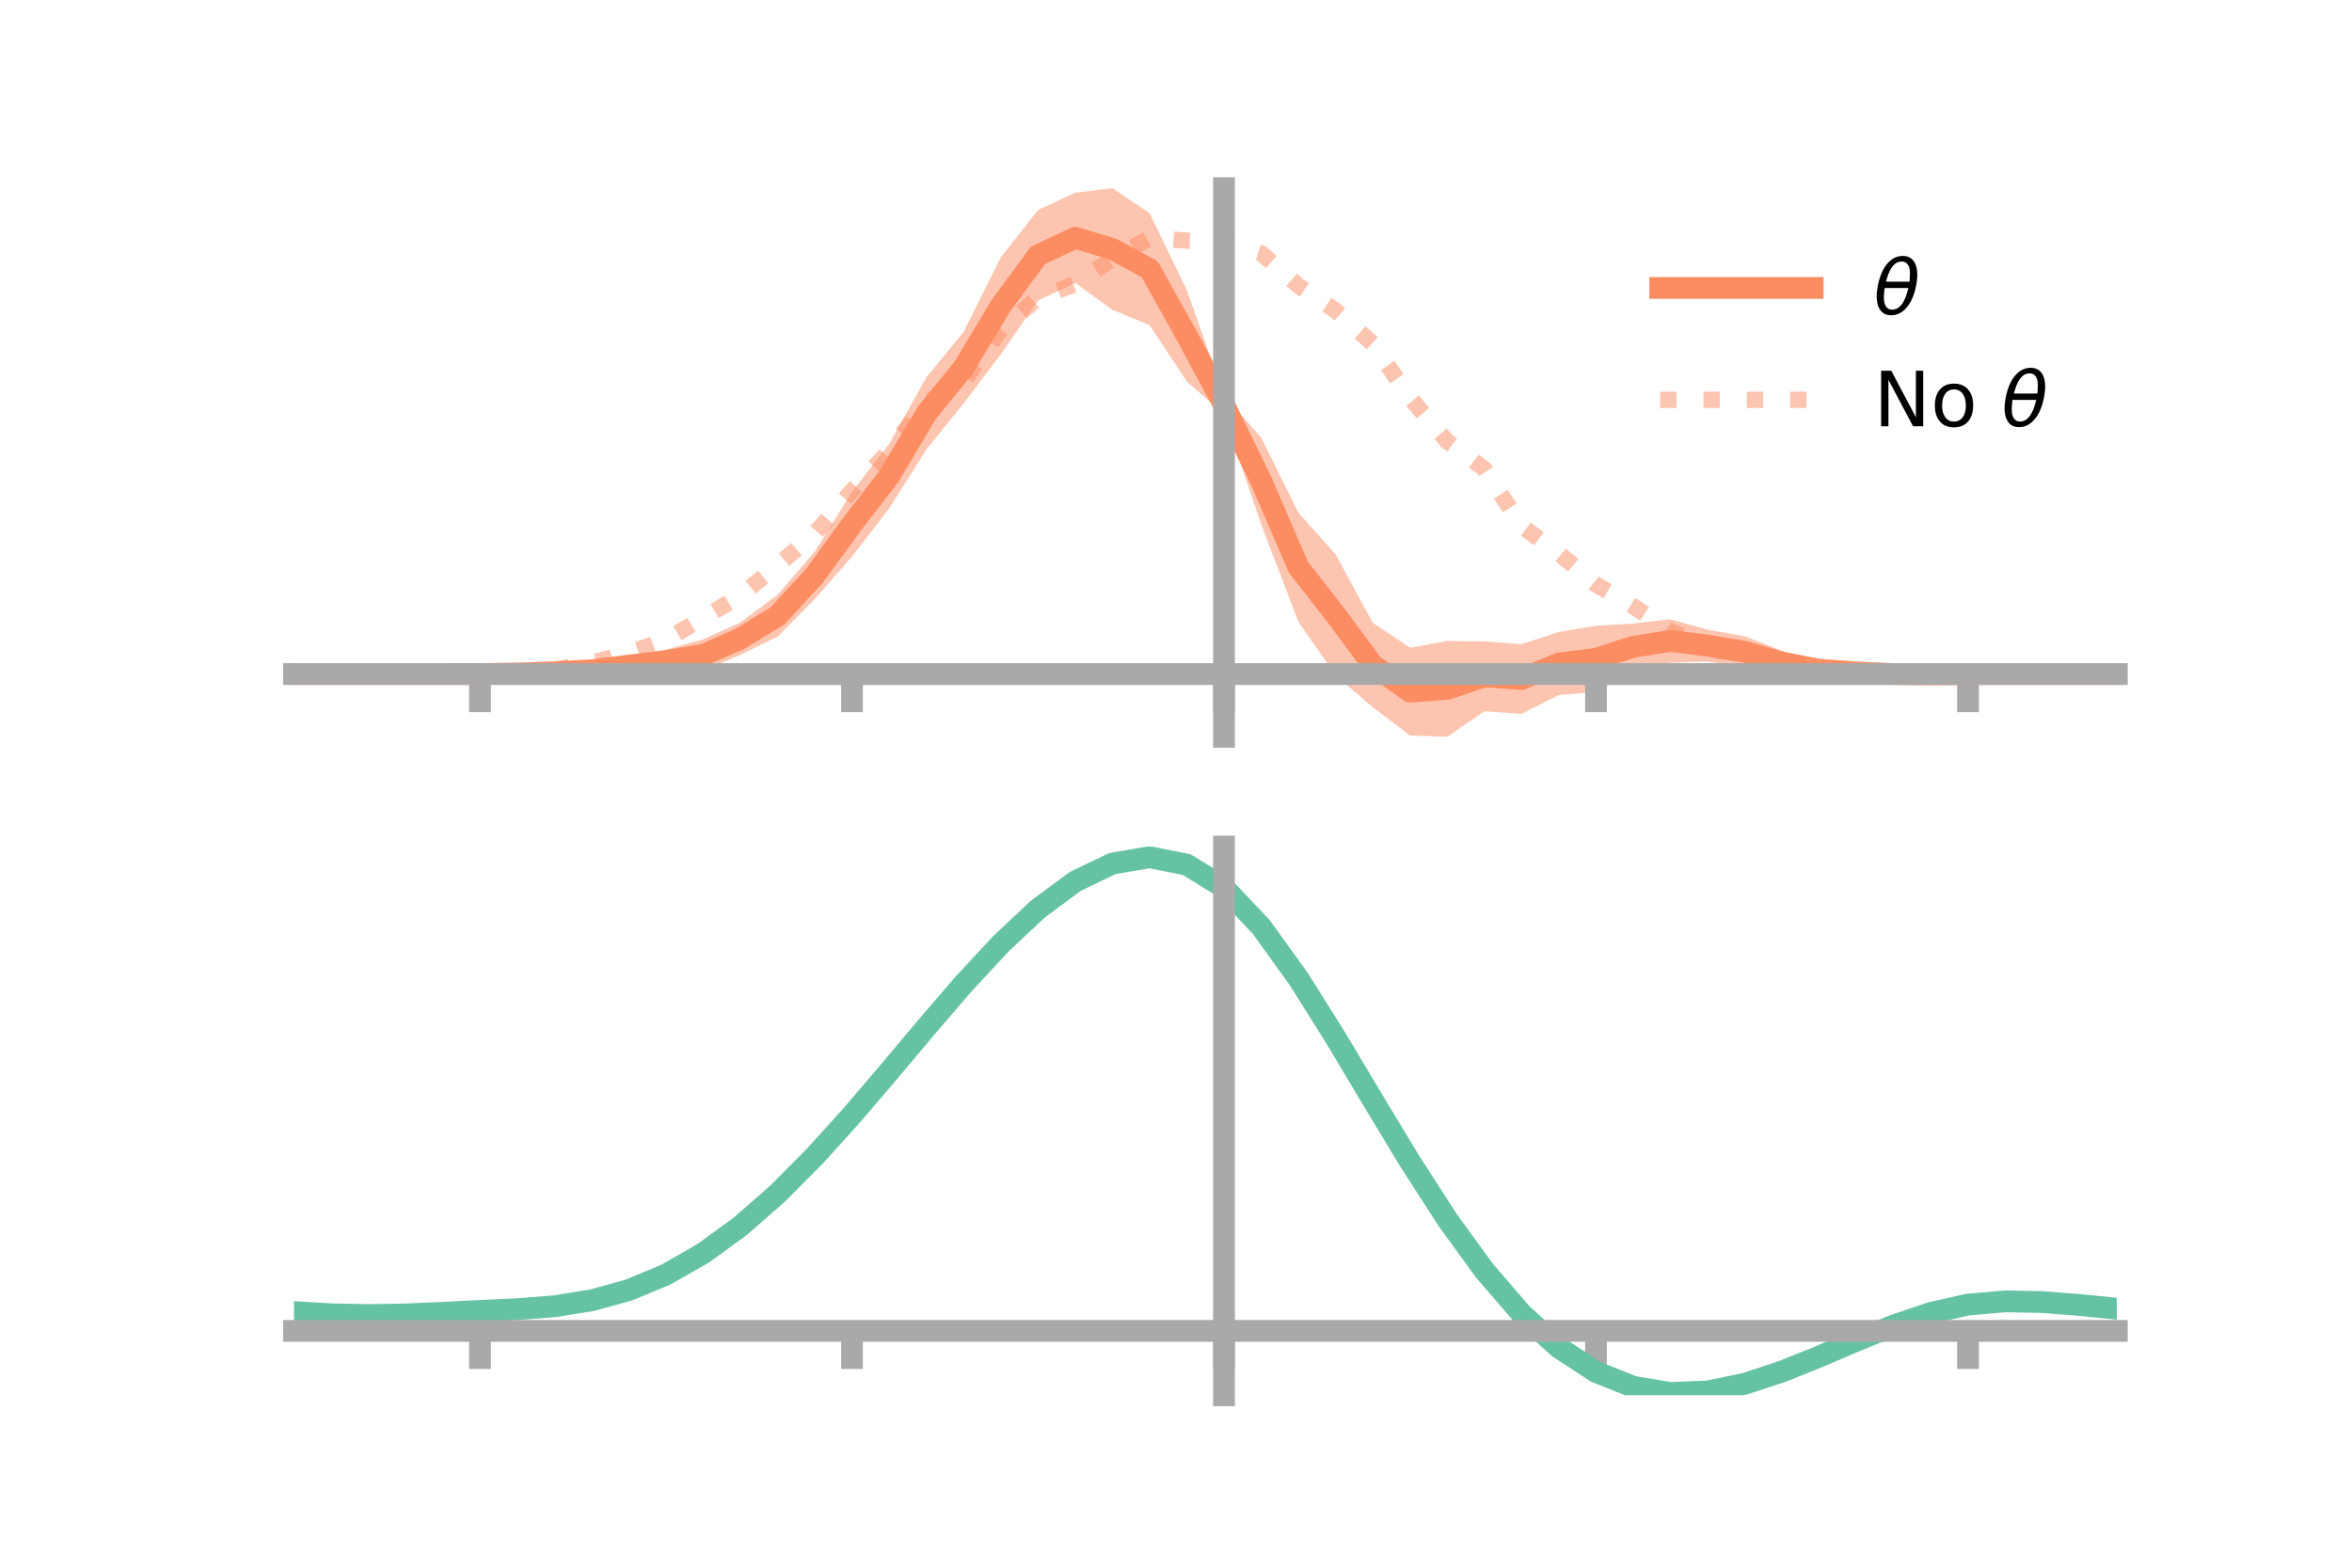
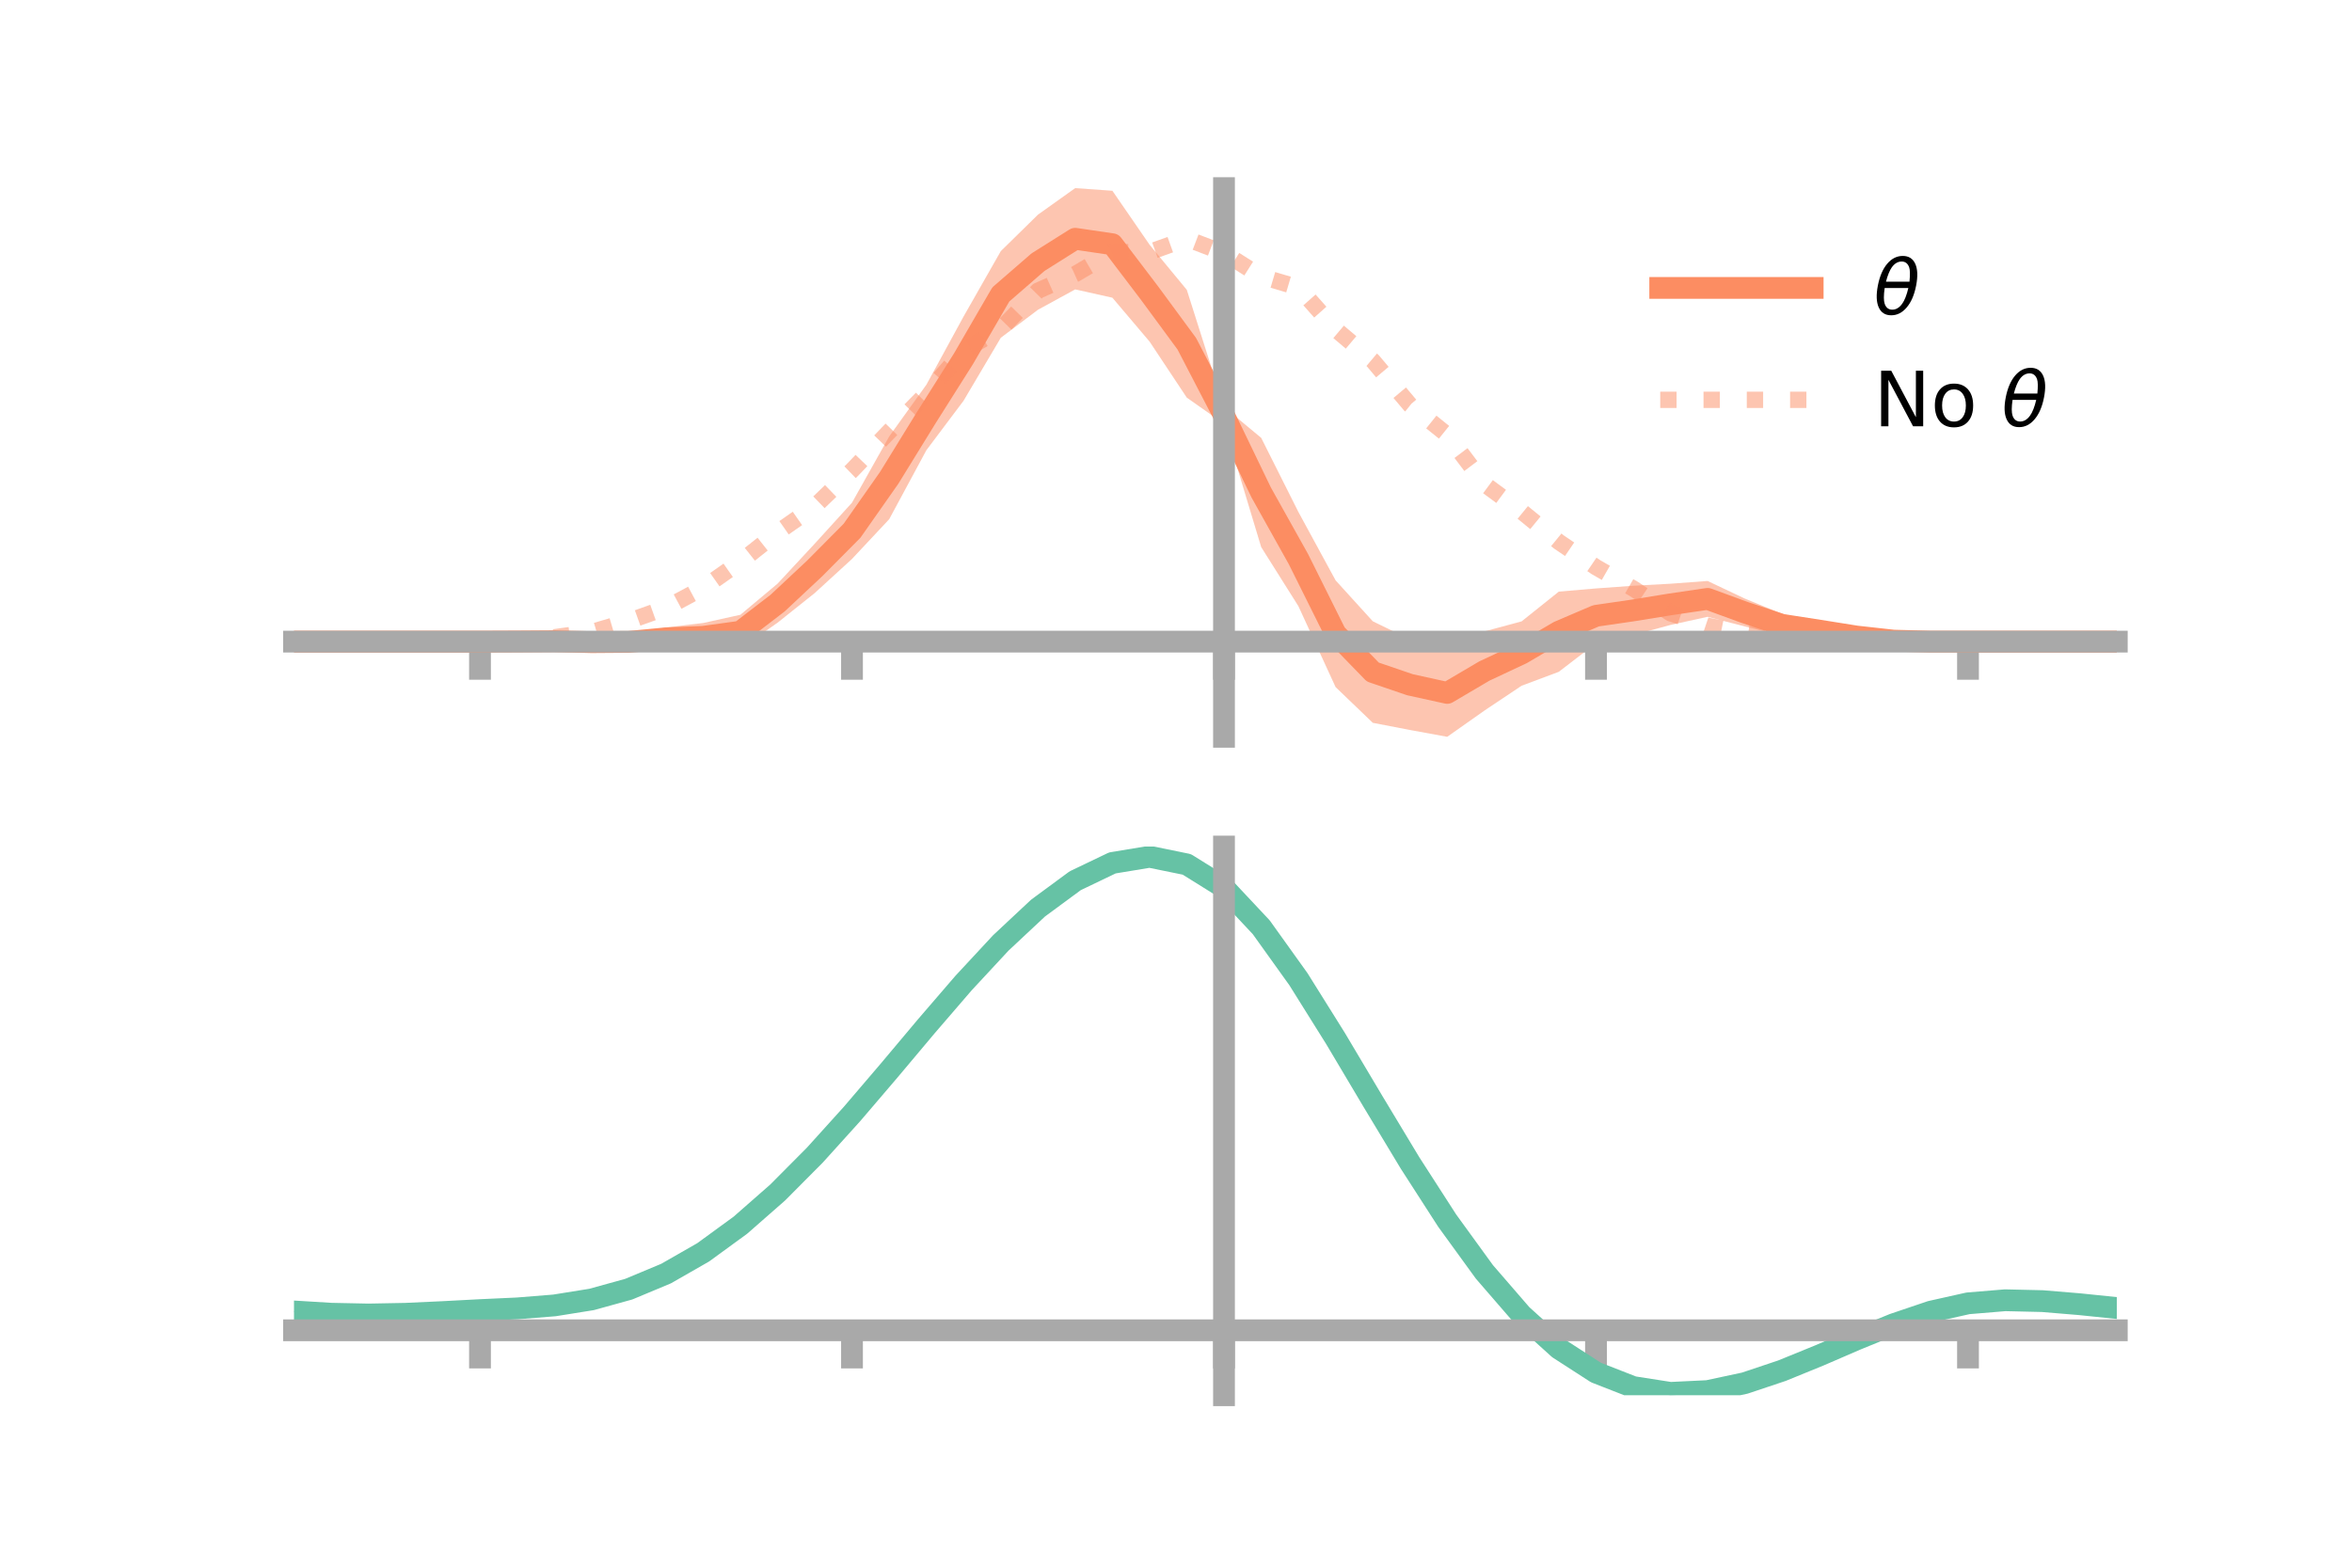
<svg xmlns="http://www.w3.org/2000/svg" xmlns:xlink="http://www.w3.org/1999/xlink" height="144pt" version="1.1" viewBox="0 0 216 144" width="216pt">
  <defs>
    <style type="text/css">*{stroke-linecap:butt;stroke-linejoin:round;}</style>
  </defs>
  <g id="figure_1">
    <g id="patch_1">
      <path d="M 0 144  L 216 144  L 216 0  L 0 0  z " style="fill:none;" />
    </g>
    <g id="axes_1">
      <g id="patch_2">
        <path d="M 27 67.68  L 194.4 67.68  L 194.4 17.28  L 27 17.28  z " style="fill:none;" />
      </g>
      <g id="PolyCollection_1">
-         <path clip-path="url(#p9582ff9cf7)" d="M 27 61.915  L 27 61.915  L 30.416 61.915  L 33.833 61.915  L 37.249 61.915  L 40.665 61.915  L 44.082 61.913  L 47.498 61.764  L 50.914 61.487  L 54.331 61.126  L 57.747 60.395  L 61.163 59.671  L 64.58 58.717  L 67.996 57.17  L 71.412 54.63  L 74.829 50.663  L 78.245 45.181  L 81.661 40.768  L 85.078 34.651  L 88.494 30.491  L 91.91 23.636  L 95.327 19.294  L 98.743 17.703  L 102.159 17.28  L 105.576 19.582  L 108.992 26.639  L 112.408 36.33  L 115.824 40.201  L 119.241 47.089  L 122.657 50.917  L 126.073 57.201  L 129.49 59.495  L 132.906 58.875  L 136.322 58.915  L 139.739 59.167  L 143.155 58.051  L 146.571 57.475  L 149.988 57.279  L 153.404 56.877  L 156.82 57.84  L 160.237 58.44  L 163.653 59.781  L 167.069 60.767  L 170.486 61.307  L 173.902 61.652  L 177.318 61.844  L 180.735 61.914  L 184.151 61.915  L 187.567 61.915  L 190.984 61.915  L 194.4 61.915  L 194.4 61.915  L 194.4 61.915  L 190.984 61.915  L 187.567 61.915  L 184.151 61.915  L 180.735 61.916  L 177.318 62.047  L 173.902 62.183  L 170.486 62.224  L 167.069 62.277  L 163.653 61.938  L 160.237 61.32  L 156.82 60.767  L 153.404 60.877  L 149.988 61.547  L 146.571 63.56  L 143.155 63.844  L 139.739 65.572  L 136.322 65.336  L 132.906 67.68  L 129.49 67.564  L 126.073 64.972  L 122.657 62.033  L 119.241 57.116  L 115.824 48.173  L 112.408 38.043  L 108.992 35.043  L 105.576 29.864  L 102.159 28.46  L 98.743 25.984  L 95.327 27.609  L 91.91 32.543  L 88.494 37.057  L 85.078 41.286  L 81.661 46.699  L 78.245 51.124  L 74.829 55.027  L 71.412 58.486  L 67.996 60.152  L 64.58 61.62  L 61.163 61.763  L 57.747 61.885  L 54.331 62.009  L 50.914 62.027  L 47.498 61.967  L 44.082 61.915  L 40.665 61.915  L 37.249 61.915  L 33.833 61.915  L 30.416 61.915  L 27 61.915  z " style="fill:#fc8d62;fill-opacity:0.5;" />
+         <path clip-path="url(#p12c53155ed)" d="M 27 58.936  L 27 58.936  L 30.416 58.936  L 33.833 58.936  L 37.249 58.936  L 40.665 58.936  L 44.082 58.935  L 47.498 58.827  L 50.914 58.642  L 54.331 58.492  L 57.747 58.329  L 61.163 57.638  L 64.58 57.226  L 67.996 56.471  L 71.412 53.607  L 74.829 49.931  L 78.245 46.173  L 81.661 40.089  L 85.078 35.335  L 88.494 29.069  L 91.91 23.069  L 95.327 19.714  L 98.743 17.28  L 102.159 17.523  L 105.576 22.484  L 108.992 26.622  L 112.408 37.381  L 115.824 40.22  L 119.241 47.028  L 122.657 53.309  L 126.073 57.068  L 129.49 58.741  L 132.906 59.614  L 136.322 57.998  L 139.739 57.078  L 143.155 54.344  L 146.571 54.051  L 149.988 53.804  L 153.404 53.619  L 156.82 53.365  L 160.237 54.982  L 163.653 56.384  L 167.069 57.295  L 170.486 57.963  L 173.902 58.589  L 177.318 58.84  L 180.735 58.936  L 184.151 58.936  L 187.567 58.936  L 190.984 58.936  L 194.4 58.936  L 194.4 58.936  L 194.4 58.936  L 190.984 58.936  L 187.567 58.936  L 184.151 58.936  L 180.735 58.937  L 177.318 59.031  L 173.902 59.104  L 170.486 58.971  L 167.069 58.551  L 163.653 58.405  L 160.237 57.541  L 156.82 56.656  L 153.404 57.407  L 149.988 58.333  L 146.571 59.081  L 143.155 61.708  L 139.739 62.988  L 136.322 65.273  L 132.906 67.68  L 129.49 67.053  L 126.073 66.394  L 122.657 63.112  L 119.241 55.679  L 115.824 50.253  L 112.408 38.928  L 108.992 36.525  L 105.576 31.379  L 102.159 27.347  L 98.743 26.582  L 95.327 28.451  L 91.91 31.025  L 88.494 36.804  L 85.078 41.351  L 81.661 47.69  L 78.245 51.341  L 74.829 54.468  L 71.412 57.196  L 67.996 59.58  L 64.58 59.766  L 61.163 59.623  L 57.747 59.592  L 54.331 59.478  L 50.914 59.156  L 47.498 59.017  L 44.082 58.937  L 40.665 58.936  L 37.249 58.936  L 33.833 58.936  L 30.416 58.936  L 27 58.936  z " style="fill:#fc8d62;fill-opacity:0.5;" />
      </g>
      <g id="matplotlib.axis_1">
        <g id="xtick_1">
          <g id="line2d_1">
            <defs>
-               <path d="M 0 0  L 0 3.5  " id="me50087d1b9" style="stroke:#a9a9a9;stroke-width:2;" />
+               <path d="M 0 0  L 0 3.5  " id="m25e903debc" style="stroke:#a9a9a9;stroke-width:2;" />
            </defs>
            <g>
-               <use style="fill:#a9a9a9;stroke:#a9a9a9;stroke-width:2;" x="44.082" xlink:href="#me50087d1b9" y="61.915" />
+               <use style="fill:#a9a9a9;stroke:#a9a9a9;stroke-width:2;" x="44.082" xlink:href="#m25e903debc" y="58.936" />
            </g>
          </g>
        </g>
        <g id="xtick_2">
          <g id="line2d_2">
            <g>
-               <use style="fill:#a9a9a9;stroke:#a9a9a9;stroke-width:2;" x="78.245" xlink:href="#me50087d1b9" y="61.915" />
+               <use style="fill:#a9a9a9;stroke:#a9a9a9;stroke-width:2;" x="78.245" xlink:href="#m25e903debc" y="58.936" />
            </g>
          </g>
        </g>
        <g id="xtick_3">
          <g id="line2d_3">
            <g>
-               <use style="fill:#a9a9a9;stroke:#a9a9a9;stroke-width:2;" x="112.408" xlink:href="#me50087d1b9" y="61.915" />
+               <use style="fill:#a9a9a9;stroke:#a9a9a9;stroke-width:2;" x="112.408" xlink:href="#m25e903debc" y="58.936" />
            </g>
          </g>
        </g>
        <g id="xtick_4">
          <g id="line2d_4">
            <g>
-               <use style="fill:#a9a9a9;stroke:#a9a9a9;stroke-width:2;" x="146.571" xlink:href="#me50087d1b9" y="61.915" />
+               <use style="fill:#a9a9a9;stroke:#a9a9a9;stroke-width:2;" x="146.571" xlink:href="#m25e903debc" y="58.936" />
            </g>
          </g>
        </g>
        <g id="xtick_5">
          <g id="line2d_5">
            <g>
-               <use style="fill:#a9a9a9;stroke:#a9a9a9;stroke-width:2;" x="180.735" xlink:href="#me50087d1b9" y="61.915" />
+               <use style="fill:#a9a9a9;stroke:#a9a9a9;stroke-width:2;" x="180.735" xlink:href="#m25e903debc" y="58.936" />
            </g>
          </g>
        </g>
      </g>
      <g id="matplotlib.axis_2" />
      <g id="line2d_6">
-         <path clip-path="url(#p9582ff9cf7)" d="M 27 61.915  L 30.416 61.915  L 33.833 61.915  L 37.249 61.915  L 40.665 61.915  L 44.082 61.914  L 47.498 61.865  L 50.914 61.757  L 54.331 61.567  L 57.747 61.14  L 61.163 60.717  L 64.58 60.169  L 67.996 58.661  L 71.412 56.558  L 74.829 52.845  L 78.245 48.153  L 81.661 43.733  L 85.078 37.969  L 88.494 33.774  L 91.91 28.09  L 95.327 23.452  L 98.743 21.844  L 102.159 22.87  L 105.576 24.723  L 108.992 30.841  L 112.408 37.186  L 115.824 44.187  L 119.241 52.103  L 122.657 56.475  L 126.073 61.086  L 129.49 63.529  L 132.906 63.278  L 136.322 62.126  L 139.739 62.369  L 143.155 60.947  L 146.571 60.518  L 149.988 59.413  L 153.404 58.877  L 156.82 59.303  L 160.237 59.88  L 163.653 60.859  L 167.069 61.522  L 170.486 61.766  L 173.902 61.917  L 177.318 61.945  L 180.735 61.915  L 184.151 61.915  L 187.567 61.915  L 190.984 61.915  L 194.4 61.915  " style="fill:none;stroke:#fc8d62;stroke-linecap:square;stroke-width:2;" />
+         <path clip-path="url(#p12c53155ed)" d="M 27 58.936  L 30.416 58.936  L 33.833 58.936  L 37.249 58.936  L 40.665 58.936  L 44.082 58.936  L 47.498 58.922  L 50.914 58.899  L 54.331 58.985  L 57.747 58.96  L 61.163 58.631  L 64.58 58.496  L 67.996 58.025  L 71.412 55.401  L 74.829 52.199  L 78.245 48.757  L 81.661 43.89  L 85.078 38.343  L 88.494 32.936  L 91.91 27.047  L 95.327 24.082  L 98.743 21.931  L 102.159 22.435  L 105.576 26.931  L 108.992 31.574  L 112.408 38.154  L 115.824 45.237  L 119.241 51.353  L 122.657 58.211  L 126.073 61.731  L 129.49 62.897  L 132.906 63.647  L 136.322 61.635  L 139.739 60.033  L 143.155 58.026  L 146.571 56.566  L 149.988 56.068  L 153.404 55.513  L 156.82 55.01  L 160.237 56.262  L 163.653 57.394  L 167.069 57.923  L 170.486 58.467  L 173.902 58.846  L 177.318 58.935  L 180.735 58.936  L 184.151 58.936  L 187.567 58.936  L 190.984 58.936  L 194.4 58.936  " style="fill:none;stroke:#fc8d62;stroke-linecap:square;stroke-width:2;" />
      </g>
      <g id="line2d_7">
-         <path clip-path="url(#p9582ff9cf7)" d="M 27 61.915  L 30.416 61.915  L 33.833 61.915  L 37.249 61.915  L 40.665 61.915  L 44.082 61.915  L 47.498 61.863  L 50.914 61.52  L 54.331 60.885  L 57.747 59.981  L 61.163 58.772  L 64.58 56.758  L 67.996 54.711  L 71.412 51.911  L 74.829 49.012  L 78.245 45.076  L 81.661 41.431  L 85.078 37.003  L 88.494 35.029  L 91.91 30.27  L 95.327 27.372  L 98.743 26.09  L 102.159 23.776  L 105.576 21.844  L 108.992 22.104  L 112.408 22.181  L 115.824 23.262  L 119.241 26.246  L 122.657 28.529  L 126.073 31.574  L 129.49 36.539  L 132.906 40.543  L 136.322 43.083  L 139.739 48.321  L 143.155 50.825  L 146.571 53.696  L 149.988 55.692  L 153.404 57.955  L 156.82 59.397  L 160.237 60.757  L 163.653 61.305  L 167.069 61.876  L 170.486 62.102  L 173.902 62.068  L 177.318 61.935  L 180.735 61.915  L 184.151 61.915  L 187.567 61.915  L 190.984 61.915  L 194.4 61.915  " style="fill:none;stroke:#fc8d62;stroke-dasharray:1.5,2.475;stroke-dashoffset:0;stroke-opacity:0.5;stroke-width:1.5;" />
+         <path clip-path="url(#p12c53155ed)" d="M 27 58.936  L 30.416 58.936  L 33.833 58.936  L 37.249 58.936  L 40.665 58.936  L 44.082 58.936  L 47.498 58.841  L 50.914 58.537  L 54.331 58.059  L 57.747 57.051  L 61.163 55.832  L 64.58 53.997  L 67.996 51.599  L 71.412 48.893  L 74.829 46.504  L 78.245 43.205  L 81.661 39.642  L 85.078 36.159  L 88.494 32.213  L 91.91 30.205  L 95.327 26.702  L 98.743 25.179  L 102.159 23.17  L 105.576 23.153  L 108.992 21.931  L 112.408 23.237  L 115.824 25.391  L 119.241 26.404  L 122.657 30.252  L 126.073 33.134  L 129.49 37.193  L 132.906 39.938  L 136.322 44.461  L 139.739 46.983  L 143.155 49.776  L 146.571 52.1  L 149.988 54.059  L 153.404 56.327  L 156.82 57.48  L 160.237 58.17  L 163.653 58.646  L 167.069 59.052  L 170.486 59.062  L 173.902 59.111  L 177.318 59.001  L 180.735 58.936  L 184.151 58.936  L 187.567 58.936  L 190.984 58.936  L 194.4 58.936  " style="fill:none;stroke:#fc8d62;stroke-dasharray:1.5,2.475;stroke-dashoffset:0;stroke-opacity:0.5;stroke-width:1.5;" />
      </g>
      <g id="patch_3">
        <path d="M 112.408 67.68  L 112.408 17.28  " style="fill:none;stroke:#a9a9a9;stroke-linecap:square;stroke-linejoin:miter;stroke-width:2;" />
      </g>
      <g id="patch_4">
        <path d="M 194.4 67.68  L 194.4 17.28  " style="fill:none;" />
      </g>
      <g id="patch_5">
-         <path d="M 27 61.915  L 194.4 61.915  " style="fill:none;stroke:#a9a9a9;stroke-linecap:square;stroke-linejoin:miter;stroke-width:2;" />
+         <path d="M 27 58.936  L 194.4 58.936  " style="fill:none;stroke:#a9a9a9;stroke-linecap:square;stroke-linejoin:miter;stroke-width:2;" />
      </g>
      <g id="patch_6">
        <path d="M 27 17.28  L 194.4 17.28  " style="fill:none;" />
      </g>
      <g id="legend_1">
        <g id="line2d_8">
          <path d="M 152.47 26.449  L 166.47 26.449  " style="fill:none;stroke:#fc8d62;stroke-linecap:square;stroke-width:2;" />
        </g>
        <g id="line2d_9" />
        <g id="text_1">
          <g transform="translate(172.07 28.89891)scale(0.07 -0.07)">
            <defs>
              <path d="M 45.516 34.672  L 14.453 34.672  Q 12.359 20.062 14.5 13.875  Q 17.188 6.25 24.469 6.25  Q 31.781 6.25 37.359 13.922  Q 42.234 20.656 45.516 34.672  z M 47.016 42.969  Q 48.344 56.844 46.625 61.719  Q 43.953 69.438 36.766 69.438  Q 29.297 69.438 23.828 61.812  Q 19.531 55.672 16.156 42.969  z M 38.188 76.766  Q 49.906 76.766 54.594 66.406  Q 59.281 56.109 55.719 37.844  Q 52.203 19.625 43.453 9.281  Q 34.766 -1.125 23.047 -1.125  Q 11.281 -1.125 6.641 9.281  Q 2 19.625 5.516 37.844  Q 9.078 56.109 17.719 66.406  Q 26.422 76.766 38.188 76.766  z " id="DejaVuSans-Oblique-952" />
            </defs>
            <use transform="translate(0 0.234375)" xlink:href="#DejaVuSans-Oblique-952" />
          </g>
        </g>
        <g id="line2d_10">
          <path d="M 152.47 36.724  L 166.47 36.724  " style="fill:none;stroke:#fc8d62;stroke-dasharray:1.5,2.475;stroke-dashoffset:0;stroke-opacity:0.5;stroke-width:1.5;" />
        </g>
        <g id="line2d_11" />
        <g id="text_2">
          <g transform="translate(172.07 39.17359)scale(0.07 -0.07)">
            <defs>
              <path d="M 9.812 72.906  L 23.094 72.906  L 55.422 11.922  L 55.422 72.906  L 64.984 72.906  L 64.984 0  L 51.703 0  L 19.391 60.984  L 19.391 0  L 9.812 0  z " id="DejaVuSans-78" />
              <path d="M 30.609 48.391  Q 23.391 48.391 19.188 42.75  Q 14.984 37.109 14.984 27.297  Q 14.984 17.484 19.156 11.844  Q 23.344 6.203 30.609 6.203  Q 37.797 6.203 41.984 11.859  Q 46.188 17.531 46.188 27.297  Q 46.188 37.016 41.984 42.703  Q 37.797 48.391 30.609 48.391  z M 30.609 56  Q 42.328 56 49.016 48.375  Q 55.719 40.766 55.719 27.297  Q 55.719 13.875 49.016 6.219  Q 42.328 -1.422 30.609 -1.422  Q 18.844 -1.422 12.172 6.219  Q 5.516 13.875 5.516 27.297  Q 5.516 40.766 12.172 48.375  Q 18.844 56 30.609 56  z " id="DejaVuSans-111" />
              <path id="DejaVuSans-32" />
            </defs>
            <use transform="translate(0 0.234375)" xlink:href="#DejaVuSans-78" />
            <use transform="translate(74.80469 0.234375)" xlink:href="#DejaVuSans-111" />
            <use transform="translate(135.9863 0.234375)" xlink:href="#DejaVuSans-32" />
            <use transform="translate(167.7734 0.234375)" xlink:href="#DejaVuSans-Oblique-952" />
          </g>
        </g>
      </g>
    </g>
    <g id="axes_2">
      <g id="patch_7">
        <path d="M 27 128.16  L 194.4 128.16  L 194.4 77.76  L 27 77.76  z " style="fill:none;" />
      </g>
      <g id="PolyCollection_2">
-         <path clip-path="url(#p8a40b45866)" d="M 27 120.56  L 27 120.477  L 30.416 120.693  L 33.833 120.767  L 37.249 120.702  L 40.665 120.542  L 44.082 120.361  L 47.498 120.201  L 50.914 119.925  L 54.331 119.374  L 57.747 118.42  L 61.163 116.973  L 64.58 114.98  L 67.996 112.434  L 71.412 109.366  L 74.829 105.844  L 78.245 101.968  L 81.661 97.87  L 85.078 93.702  L 88.494 89.641  L 91.91 85.874  L 95.327 82.602  L 98.743 80.025  L 102.159 78.346  L 105.576 77.76  L 108.992 78.453  L 112.408 80.593  L 115.824 84.258  L 119.241 89.069  L 122.657 94.586  L 126.073 100.399  L 129.49 106.15  L 132.906 111.54  L 136.322 116.334  L 139.739 120.364  L 143.155 123.528  L 146.571 125.789  L 149.988 127.167  L 153.404 127.736  L 156.82 127.605  L 160.237 126.913  L 163.653 125.81  L 167.069 124.458  L 170.486 123.02  L 173.902 121.654  L 177.318 120.513  L 180.735 119.747  L 184.151 119.455  L 187.567 119.525  L 190.984 119.804  L 194.4 120.157  L 194.4 120.266  L 194.4 120.266  L 190.984 119.938  L 187.567 119.677  L 184.151 119.617  L 180.735 119.914  L 177.318 120.69  L 173.902 121.859  L 170.486 123.272  L 167.069 124.763  L 163.653 126.162  L 160.237 127.302  L 156.82 128.017  L 153.404 128.16  L 149.988 127.603  L 146.571 126.251  L 143.155 124.05  L 139.739 120.984  L 136.322 117.09  L 132.906 112.46  L 129.49 107.25  L 126.073 101.683  L 122.657 96.048  L 119.241 90.695  L 115.824 86.023  L 112.408 82.464  L 108.992 80.392  L 105.576 79.724  L 102.159 80.291  L 98.743 81.909  L 95.327 84.384  L 91.91 87.521  L 88.494 91.123  L 85.078 95.001  L 81.661 98.973  L 78.245 102.874  L 74.829 106.56  L 71.412 109.91  L 67.996 112.831  L 64.58 115.263  L 61.163 117.177  L 57.747 118.58  L 54.331 119.512  L 50.914 120.051  L 47.498 120.316  L 44.082 120.463  L 40.665 120.628  L 37.249 120.77  L 33.833 120.823  L 30.416 120.754  L 27 120.56  z " style="fill:#66c2a5;fill-opacity:0.5;" />
+         <path clip-path="url(#p56da24a153)" d="M 27 120.503  L 27 120.425  L 30.416 120.643  L 33.833 120.714  L 37.249 120.642  L 40.665 120.475  L 44.082 120.286  L 47.498 120.123  L 50.914 119.844  L 54.331 119.289  L 57.747 118.332  L 61.163 116.882  L 64.58 114.888  L 67.996 112.342  L 71.412 109.276  L 74.829 105.758  L 78.245 101.887  L 81.661 97.795  L 85.078 93.634  L 88.494 89.581  L 91.91 85.824  L 95.327 82.562  L 98.743 79.997  L 102.159 78.331  L 105.576 77.76  L 108.992 78.471  L 112.408 80.633  L 115.824 84.328  L 119.241 89.168  L 122.657 94.711  L 126.073 100.543  L 129.49 106.303  L 132.906 111.691  L 136.322 116.473  L 139.739 120.481  L 143.155 123.616  L 146.571 125.844  L 149.988 127.189  L 153.404 127.726  L 156.82 127.568  L 160.237 126.85  L 163.653 125.725  L 167.069 124.357  L 170.486 122.907  L 173.902 121.535  L 177.318 120.394  L 180.735 119.635  L 184.151 119.355  L 187.567 119.44  L 190.984 119.733  L 194.4 120.097  L 194.4 120.202  L 194.4 120.202  L 190.984 119.863  L 187.567 119.589  L 184.151 119.515  L 180.735 119.8  L 177.318 120.57  L 173.902 121.741  L 170.486 123.159  L 167.069 124.663  L 163.653 126.081  L 160.237 127.244  L 156.82 127.988  L 153.404 128.16  L 149.988 127.632  L 146.571 126.306  L 143.155 124.124  L 139.739 121.071  L 136.322 117.184  L 132.906 112.552  L 129.49 107.333  L 126.073 101.75  L 122.657 96.092  L 119.241 90.71  L 115.824 86.008  L 112.408 82.419  L 108.992 80.325  L 105.576 79.639  L 102.159 80.194  L 98.743 81.802  L 95.327 84.271  L 91.91 87.405  L 88.494 91.006  L 85.078 94.884  L 81.661 98.859  L 78.245 102.764  L 74.829 106.456  L 71.412 109.811  L 67.996 112.738  L 64.58 115.175  L 61.163 117.093  L 57.747 118.499  L 54.331 119.433  L 50.914 119.974  L 47.498 120.242  L 44.082 120.394  L 40.665 120.567  L 37.249 120.714  L 33.833 120.77  L 30.416 120.701  L 27 120.503  z " style="fill:#66c2a5;fill-opacity:0.5;" />
      </g>
      <g id="matplotlib.axis_3">
        <g id="xtick_6">
          <g id="line2d_12">
            <g>
-               <use style="fill:#a9a9a9;stroke:#a9a9a9;stroke-width:2;" x="44.082" xlink:href="#me50087d1b9" y="122.249" />
+               <use style="fill:#a9a9a9;stroke:#a9a9a9;stroke-width:2;" x="44.082" xlink:href="#m25e903debc" y="122.193" />
            </g>
          </g>
        </g>
        <g id="xtick_7">
          <g id="line2d_13">
            <g>
-               <use style="fill:#a9a9a9;stroke:#a9a9a9;stroke-width:2;" x="78.245" xlink:href="#me50087d1b9" y="122.249" />
+               <use style="fill:#a9a9a9;stroke:#a9a9a9;stroke-width:2;" x="78.245" xlink:href="#m25e903debc" y="122.193" />
            </g>
          </g>
        </g>
        <g id="xtick_8">
          <g id="line2d_14">
            <g>
-               <use style="fill:#a9a9a9;stroke:#a9a9a9;stroke-width:2;" x="112.408" xlink:href="#me50087d1b9" y="122.249" />
+               <use style="fill:#a9a9a9;stroke:#a9a9a9;stroke-width:2;" x="112.408" xlink:href="#m25e903debc" y="122.193" />
            </g>
          </g>
        </g>
        <g id="xtick_9">
          <g id="line2d_15">
            <g>
-               <use style="fill:#a9a9a9;stroke:#a9a9a9;stroke-width:2;" x="146.571" xlink:href="#me50087d1b9" y="122.249" />
+               <use style="fill:#a9a9a9;stroke:#a9a9a9;stroke-width:2;" x="146.571" xlink:href="#m25e903debc" y="122.193" />
            </g>
          </g>
        </g>
        <g id="xtick_10">
          <g id="line2d_16">
            <g>
-               <use style="fill:#a9a9a9;stroke:#a9a9a9;stroke-width:2;" x="180.735" xlink:href="#me50087d1b9" y="122.249" />
+               <use style="fill:#a9a9a9;stroke:#a9a9a9;stroke-width:2;" x="180.735" xlink:href="#m25e903debc" y="122.193" />
            </g>
          </g>
        </g>
      </g>
      <g id="matplotlib.axis_4" />
      <g id="line2d_17">
-         <path clip-path="url(#p8a40b45866)" d="M 27 120.518  L 30.416 120.724  L 33.833 120.795  L 37.249 120.736  L 40.665 120.585  L 44.082 120.412  L 47.498 120.258  L 50.914 119.988  L 54.331 119.443  L 57.747 118.5  L 61.163 117.075  L 64.58 115.121  L 67.996 112.633  L 71.412 109.638  L 74.829 106.202  L 78.245 102.421  L 81.661 98.421  L 85.078 94.352  L 88.494 90.382  L 91.91 86.698  L 95.327 83.493  L 98.743 80.967  L 102.159 79.319  L 105.576 78.742  L 108.992 79.423  L 112.408 81.529  L 115.824 85.141  L 119.241 89.882  L 122.657 95.317  L 126.073 101.041  L 129.49 106.7  L 132.906 112  L 136.322 116.712  L 139.739 120.674  L 143.155 123.789  L 146.571 126.02  L 149.988 127.385  L 153.404 127.948  L 156.82 127.811  L 160.237 127.107  L 163.653 125.986  L 167.069 124.61  L 170.486 123.146  L 173.902 121.757  L 177.318 120.601  L 180.735 119.831  L 184.151 119.536  L 187.567 119.601  L 190.984 119.871  L 194.4 120.211  " style="fill:none;stroke:#66c2a5;stroke-linecap:square;stroke-width:2;" />
+         <path clip-path="url(#p56da24a153)" d="M 27 120.464  L 30.416 120.672  L 33.833 120.742  L 37.249 120.678  L 40.665 120.521  L 44.082 120.34  L 47.498 120.183  L 50.914 119.909  L 54.331 119.361  L 57.747 118.415  L 61.163 116.988  L 64.58 115.032  L 67.996 112.54  L 71.412 109.544  L 74.829 106.107  L 78.245 102.326  L 81.661 98.327  L 85.078 94.259  L 88.494 90.294  L 91.91 86.614  L 95.327 83.417  L 98.743 80.9  L 102.159 79.263  L 105.576 78.7  L 108.992 79.398  L 112.408 81.526  L 115.824 85.168  L 119.241 89.939  L 122.657 95.401  L 126.073 101.147  L 129.49 106.818  L 132.906 112.122  L 136.322 116.828  L 139.739 120.776  L 143.155 123.87  L 146.571 126.075  L 149.988 127.41  L 153.404 127.943  L 156.82 127.778  L 160.237 127.047  L 163.653 125.903  L 167.069 124.51  L 170.486 123.033  L 173.902 121.638  L 177.318 120.482  L 180.735 119.718  L 184.151 119.435  L 187.567 119.514  L 190.984 119.798  L 194.4 120.15  " style="fill:none;stroke:#66c2a5;stroke-linecap:square;stroke-width:2;" />
      </g>
      <g id="patch_8">
        <path d="M 112.408 128.16  L 112.408 77.76  " style="fill:none;stroke:#a9a9a9;stroke-linecap:square;stroke-linejoin:miter;stroke-width:2;" />
      </g>
      <g id="patch_9">
        <path d="M 194.4 128.16  L 194.4 77.76  " style="fill:none;" />
      </g>
      <g id="patch_10">
-         <path d="M 27 122.249  L 194.4 122.249  " style="fill:none;stroke:#a9a9a9;stroke-linecap:square;stroke-linejoin:miter;stroke-width:2;" />
+         <path d="M 27 122.193  L 194.4 122.193  " style="fill:none;stroke:#a9a9a9;stroke-linecap:square;stroke-linejoin:miter;stroke-width:2;" />
      </g>
      <g id="patch_11">
        <path d="M 27 77.76  L 194.4 77.76  " style="fill:none;" />
      </g>
    </g>
  </g>
  <defs>
-     <clipPath id="p9582ff9cf7">
+     <clipPath id="p12c53155ed">
      <rect height="50.4" width="167.4" x="27" y="17.28" />
    </clipPath>
-     <clipPath id="p8a40b45866">
+     <clipPath id="p56da24a153">
      <rect height="50.4" width="167.4" x="27" y="77.76" />
    </clipPath>
  </defs>
</svg>
